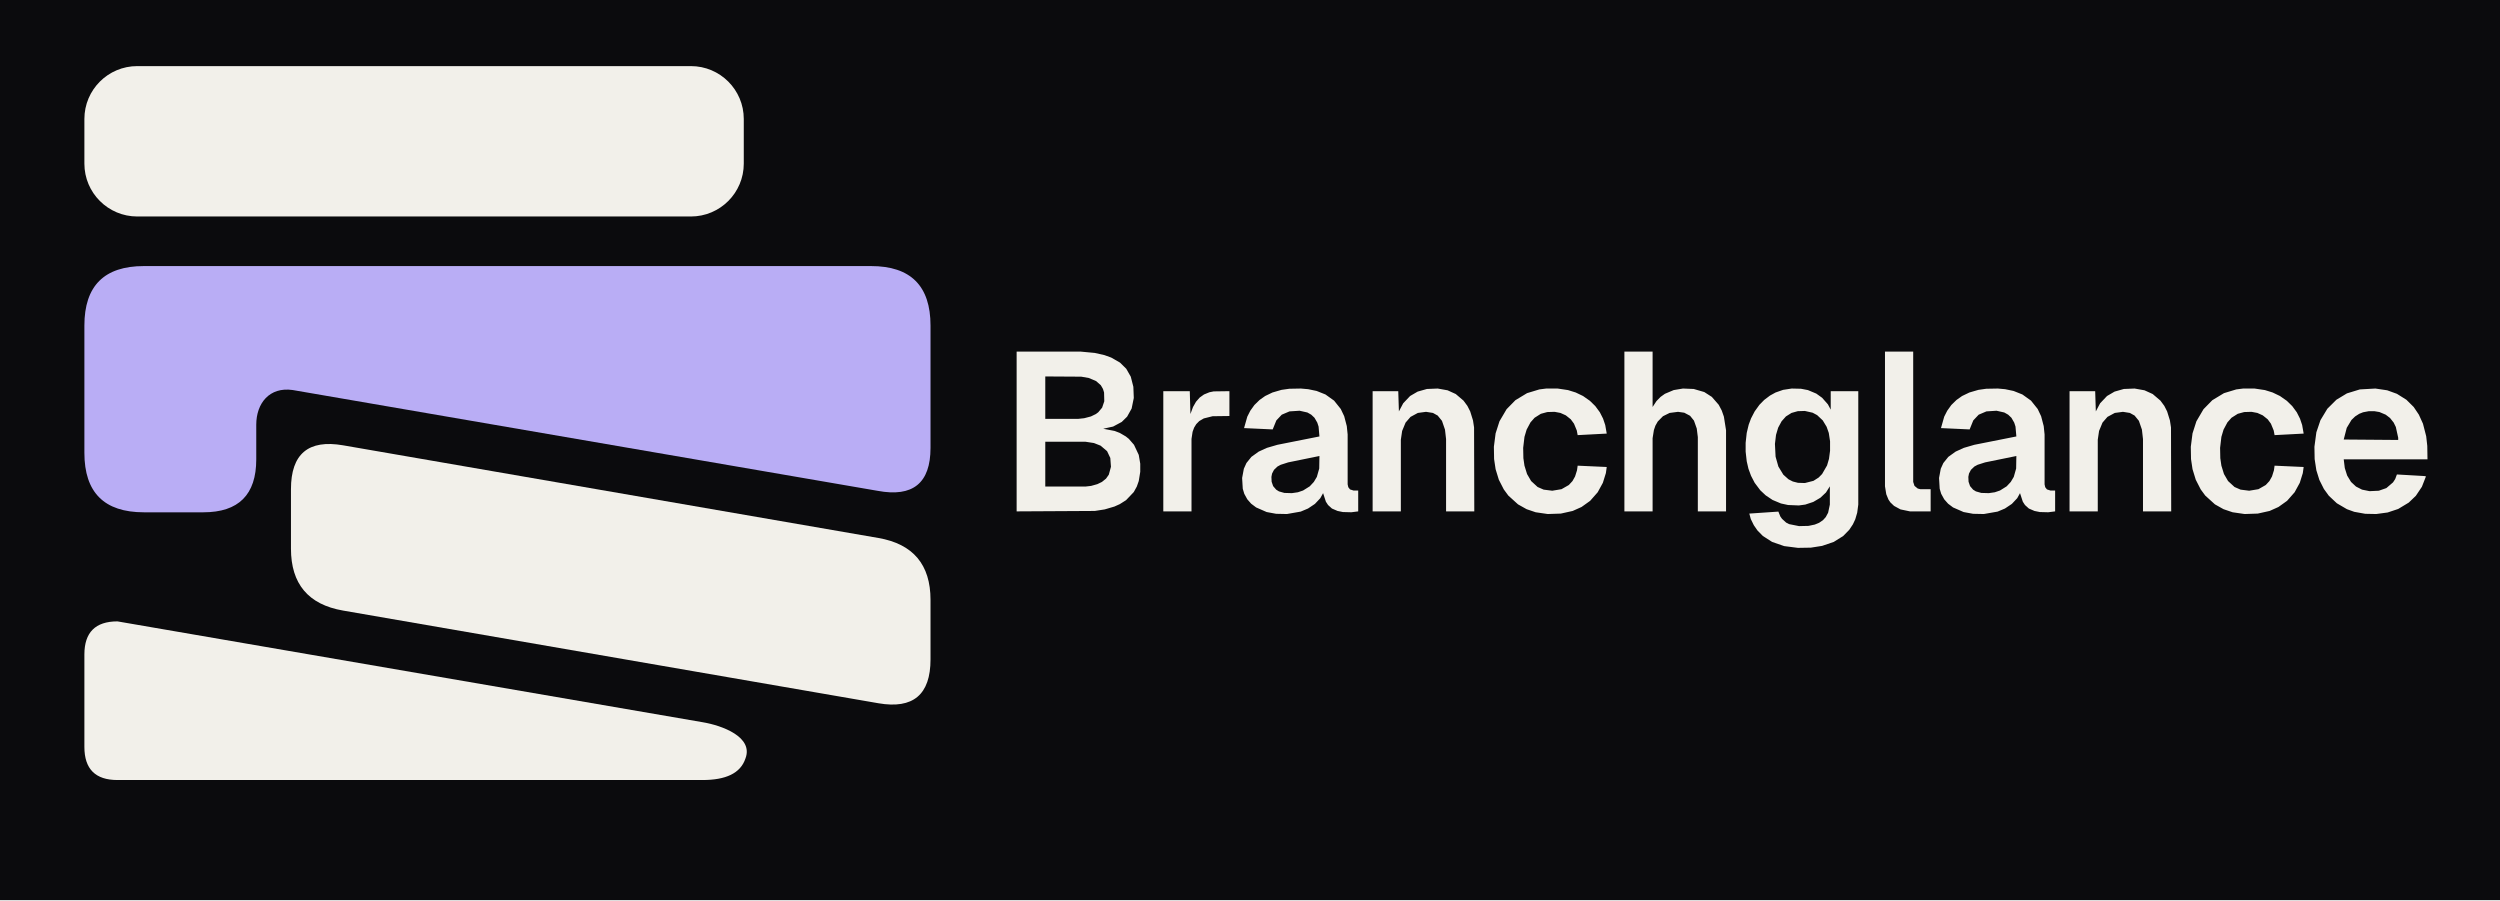
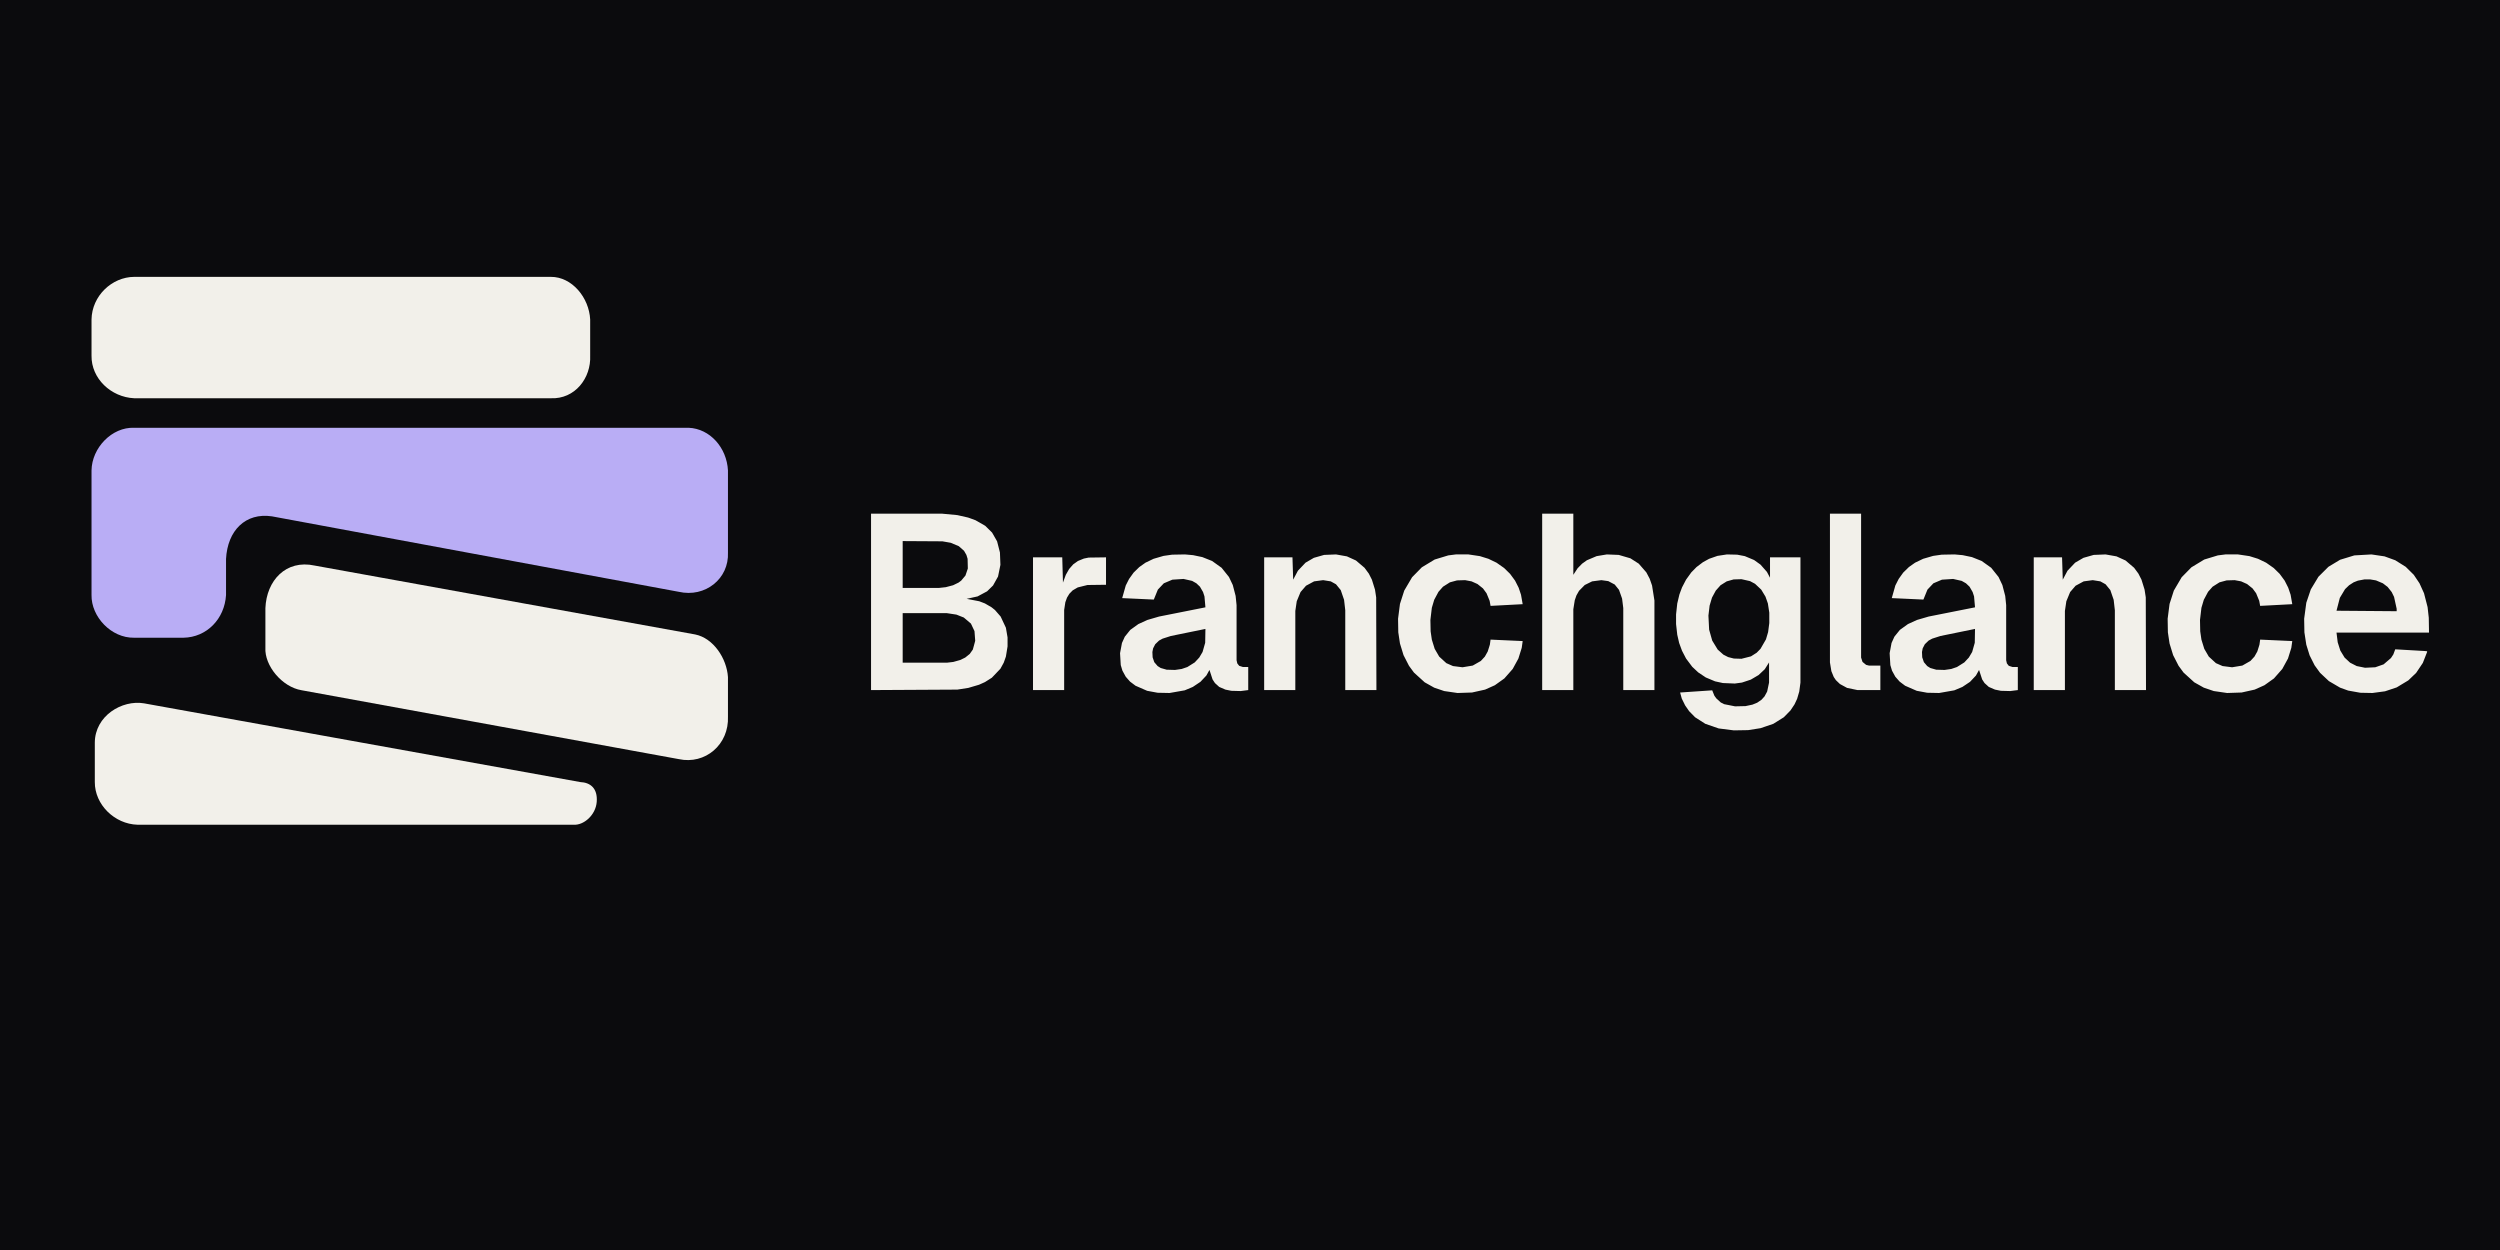
- <svg xmlns="http://www.w3.org/2000/svg" width="1422" height="512" viewBox="0 0 1422 512" role="img" aria-labelledby="title desc">
-   <rect width="100%" height="100%" fill="#0B0B0D" />
-   <g transform="translate(48 0) scale(0.94)">
-     <rect x="0" y="40" width="399" height="91" rx="32" fill="#F2F0EA" />
-     <path d="M36 161 H476 Q512 161 512 197 V271 Q512 303 480 297 L126 236 C112 234 104 244 104 257 V278 Q104 310 72 310 H36 Q0 310 0 274 V197 Q0 161 36 161 Z" fill="#B9ADF5" />
-     <path d="M125 296 Q125 264 156.53 269.46 L480.47 325.54 Q512 331 512 363 L512 399 Q512 431 480.47 425.54 L156.53 369.46 Q125 364 125 332 Z" fill="#F2F0EA" />
-     <path d="M20 376 L374 437 C386 439 405 446 400 459 C397 468 388 472 374 472 H20 Q0 472 0 452 V396 Q0 376 20 376 Z" fill="#F2F0EA" />
-   </g>
-   <g transform="translate(577.28 199) scale(0.5)">
-     <path d="M1.96 2 L74.97 2 L90.89 3.5 L101.92 6 L109.52 8.75 L119.56 14.5 L126.66 21.5 L131.81 30.5 L134.75 42 L135.24 54.75 L132.79 66.75 L127.64 76 L121.52 82 L111.72 87.25 L100.45 89.75 L113.44 92.25 L119.31 94.5 L126.17 98.5 L129.6 101.25 L135.48 108 L140.88 119.5 L142.59 129.5 L142.59 138.75 L140.88 149.25 L138.67 155.5 L135.24 161.75 L126.42 171 L119.31 175.5 L113.19 178.25 L102.16 181.5 L90.89 183.25 L1.96 183.75 Z M34.55 30.25 L34.55 78.5 L72.03 78.5 L78.89 77.75 L86.48 75.75 L92.12 73 L94.81 71 L99.22 65.75 L101.67 58.5 L101.43 48.5 L100.2 44.5 L97.75 40.25 L92.36 35.5 L84.03 32 L75.46 30.5 Z M34.55 104.5 L34.55 155.5 L80.36 155.5 L86.73 154.75 L93.83 152.75 L98.98 150.25 L103.64 146.5 L106.82 142 L109.27 133 L108.53 123 L104.86 115.25 L97.51 109 L89.91 106 L80.11 104.5 Z M168.81 47 L198.94 47 L199.67 73 L202.62 65 L206.04 59 L210.21 54.25 L215.11 50.75 L221.23 48.25 L226.13 47.25 L244.02 47 L244.02 75.25 L224.91 75.5 L214.87 78 L209.72 81 L206.29 84.5 L203.84 88.5 L202.12 93.25 L200.9 101.25 L200.9 183.75 L168.81 183.75 Z M258.48 145.75 L260.44 135.25 L263.38 128.75 L269.01 121.75 L277.34 115.75 L286.65 111.5 L298.65 108 L346.43 98.5 L345.45 87.25 L343.98 82.75 L340.8 77.25 L337.12 73.75 L332.71 71.25 L323.89 69.25 L312.38 70 L303.56 73.75 L297.43 80.25 L293.26 90.5 L260.68 89 L264.36 76 L267.78 69.25 L272.44 62.75 L278.32 57 L284.69 52.5 L293.02 48.5 L303.31 45.5 L312.13 44.25 L325.36 44 L333.69 44.75 L343.25 46.75 L353.29 50.75 L363.09 57.75 L370.69 67.25 L374.61 75.5 L377.55 86.75 L378.52 96.25 L378.52 153 L379.26 156.25 L381.22 158.75 L385.14 160 L390.53 160 L390.53 183.75 L382.69 184.75 L373.13 184.5 L367.01 183.25 L360.64 180.5 L356.23 176.5 L353.78 172.75 L350.59 163 L347.41 168.75 L341.28 175.25 L333.44 180.5 L325.12 184 L309.44 186.75 L297.19 186.5 L286.4 184.5 L274.4 179.25 L268.76 175 L264.36 170 L260.93 163.75 L259.21 158 Z M291.8 144.5 L292.04 150 L293.75 155 L297.19 159 L300.37 161 L306.5 162.75 L315.07 163 L321.93 162 L327.81 160 L335.4 155.25 L340.06 150.25 L343.49 144.5 L346.19 135 L346.43 120.75 L310.9 128 L302.33 130.75 L298.65 132.75 L294.74 136.5 L292.53 140.75 Z M406.94 47 L436.1 47 L436.83 70 L441.74 60.75 L449.57 52.5 L458.15 47.5 L468.69 44.5 L480.94 44 L492.2 46 L501.51 50.25 L510.33 57.75 L514.75 63.75 L517.93 70 L521.12 80.25 L522.34 88.25 L522.59 183.75 L490.49 183.75 L490.49 101.5 L489.26 90.75 L485.83 80.75 L480.94 74.75 L475.55 71.75 L467.7 70.5 L458.39 71.75 L450.06 76.25 L444.43 82.75 L440.51 92.25 L439.04 102.25 L439.04 183.75 L406.94 183.75 Z M544.88 110.25 L546.84 95 L551.25 81.25 L559.34 67.5 L569.38 57.25 L582.61 49.25 L596.58 45 L604.41 44 L617.4 44 L629.16 45.75 L637.98 48.5 L646.31 52.5 L654.15 58 L660.27 64 L665.42 71 L669.1 78.25 L671.54 85.5 L673.26 95.25 L640.18 97 L639.21 91.75 L636.02 84 L632.35 79 L626.71 74.5 L620.59 71.75 L613.97 70.5 L605.64 70.75 L598.29 72.75 L591.18 77.25 L586.53 82.5 L582.12 90.75 L579.67 99 L578.2 111.5 L578.44 123.25 L579.67 131.75 L582.61 141.25 L587.26 149.25 L594.62 156 L601.48 159 L611.27 160.25 L621.81 158.5 L630.14 153.75 L634.3 149.25 L637.25 144 L639.45 137 L640.18 131.75 L673.26 133.25 L672.28 140.25 L668.85 151.25 L662.97 162 L654.39 171.75 L644.6 178.75 L634.55 183.25 L621.08 186.25 L606.13 186.75 L592.41 184.75 L582.12 181.25 L572.32 175.75 L561.29 165.75 L556.15 158.75 L550.51 147.75 L546.84 135.75 L545.12 124.25 Z M693.35 2 L725.44 2 L725.44 65 L729.86 58.25 L734.51 53.5 L739.41 50 L749.46 45.75 L759.99 44 L772.24 44.5 L784.25 48 L792.82 53.5 L800.66 62.5 L804.09 69 L806.54 76 L808.99 91.5 L808.99 183.75 L776.89 183.75 L776.89 99.25 L775.67 89.5 L772.49 80.5 L768.07 75 L761.46 71.5 L754.36 70.5 L744.8 71.75 L737.21 75.5 L731.32 81.5 L728.63 86.25 L726.91 91.25 L725.44 100.5 L725.44 183.75 L693.35 183.75 Z M831.28 105.75 L832.51 94.5 L834.72 85.25 L837.41 78 L841.57 70 L846.97 62.5 L852.36 57 L858.97 52 L865.34 48.5 L873.91 45.5 L883.72 44 L894.25 44.25 L902.09 45.75 L911.64 49.75 L918.26 54.5 L924.88 62 L928.06 68 L928.06 47 L959.42 47 L959.42 176 L958.19 185.25 L955.99 192.75 L953.29 198.5 L949.13 204.75 L942.27 211.75 L931.49 218.5 L918.26 223 L905.52 225 L890.82 225.25 L875.14 223.25 L861.42 218.5 L850.88 211.75 L844.76 205.5 L840.6 199.5 L837.16 192.5 L835.45 186.25 L868.52 184 L870.73 189.5 L872.69 192.25 L877.35 196.5 L880.77 198.25 L892.04 200.5 L902.82 200.25 L909.93 198.75 L914.83 196.75 L919.24 193.75 L922.42 190.25 L925.12 185.25 L927.08 176 L927.08 155.25 L922.67 162.25 L916.3 168.25 L908.22 173 L899.15 176 L891.8 177 L879.55 176.5 L871.47 174.75 L861.91 170.75 L854.07 165.5 L847.94 159.75 L841.57 151.25 L837.41 143.25 L834.47 135.25 L832.51 126.75 L831.28 115.75 Z M864.61 107 L865.34 121.5 L868.52 132.75 L874.16 142 L880.04 147.25 L884.94 149.75 L890.82 151.25 L898.66 151.5 L908.46 149 L914.34 145.25 L918.26 141.25 L923.89 131.5 L926.1 124 L927.32 114.75 L927.32 104 L925.86 94.5 L923.4 87.5 L919 80.25 L912.62 74.25 L907.48 71.5 L898.66 69.5 L890.57 69.75 L883.47 71.75 L877.1 75.75 L872.2 81.25 L868.28 88.5 L865.83 96.75 Z M989.8 2 L1021.89 2 L1021.89 150.25 L1023.37 154.75 L1027.04 157.75 L1029.98 158.5 L1041.74 158.5 L1041.74 183.75 L1018.22 183.75 L1007.44 181.5 L1000.09 177.5 L995.92 173.5 L993.72 170.25 L991.27 164.25 L989.8 155.25 Z M1051.3 145.75 L1053.25 135.25 L1056.19 128.75 L1061.83 121.75 L1070.16 115.75 L1079.47 111.5 L1091.47 108 L1139.25 98.5 L1138.27 87.25 L1136.8 82.75 L1133.62 77.25 L1129.94 73.75 L1125.53 71.25 L1116.71 69.25 L1105.19 70 L1096.38 73.75 L1090.25 80.25 L1086.09 90.5 L1053.5 89 L1057.17 76 L1060.61 69.25 L1065.26 62.75 L1071.14 57 L1077.51 52.5 L1085.84 48.5 L1096.13 45.5 L1104.95 44.25 L1118.18 44 L1126.51 44.75 L1136.07 46.75 L1146.11 50.75 L1155.91 57.75 L1163.5 67.25 L1167.42 75.5 L1170.37 86.75 L1171.35 96.25 L1171.35 153 L1172.08 156.25 L1174.04 158.75 L1177.96 160 L1183.35 160 L1183.35 183.75 L1175.51 184.75 L1165.95 184.5 L1159.83 183.25 L1153.46 180.5 L1149.05 176.5 L1146.6 172.75 L1143.41 163 L1140.23 168.75 L1134.11 175.25 L1126.26 180.5 L1117.93 184 L1102.25 186.75 L1090 186.5 L1079.22 184.5 L1067.22 179.25 L1061.59 175 L1057.17 170 L1053.74 163.75 L1052.03 158 Z M1084.62 144.5 L1084.86 150 L1086.58 155 L1090 159 L1093.19 161 L1099.32 162.75 L1107.89 163 L1114.75 162 L1120.63 160 L1128.22 155.25 L1132.88 150.25 L1136.31 144.5 L1139 135 L1139.25 120.75 L1103.72 128 L1095.15 130.75 L1091.47 132.75 L1087.56 136.5 L1085.35 140.75 Z M1199.76 47 L1228.92 47 L1229.65 70 L1234.56 60.75 L1242.39 52.5 L1250.97 47.5 L1261.5 44.5 L1273.75 44 L1285.02 46 L1294.34 50.25 L1303.15 57.75 L1307.57 63.75 L1310.75 70 L1313.93 80.25 L1315.16 88.25 L1315.4 183.75 L1283.31 183.75 L1283.31 101.5 L1282.09 90.75 L1278.65 80.75 L1273.75 74.75 L1268.37 71.75 L1260.52 70.5 L1251.21 71.75 L1242.88 76.25 L1237.25 82.75 L1233.33 92.25 L1231.86 102.25 L1231.86 183.75 L1199.76 183.75 Z M1337.7 110.25 L1339.66 95 L1344.07 81.25 L1352.15 67.5 L1362.2 57.25 L1375.43 49.25 L1389.39 45 L1397.23 44 L1410.22 44 L1421.98 45.75 L1430.8 48.5 L1439.13 52.5 L1446.97 58 L1453.1 64 L1458.24 71 L1461.91 78.25 L1464.37 85.5 L1466.08 95.25 L1433 97 L1432.02 91.75 L1428.84 84 L1425.16 79 L1419.53 74.5 L1413.4 71.75 L1406.79 70.5 L1398.46 70.75 L1391.11 72.75 L1384 77.25 L1379.35 82.5 L1374.94 90.75 L1372.49 99 L1371.02 111.5 L1371.26 123.25 L1372.49 131.75 L1375.43 141.25 L1380.09 149.25 L1387.43 156 L1394.3 159 L1404.1 160.25 L1414.63 158.5 L1422.96 153.75 L1427.12 149.25 L1430.07 144 L1432.27 137 L1433 131.75 L1466.08 133.25 L1465.1 140.25 L1461.67 151.25 L1455.79 162 L1447.21 171.75 L1437.41 178.75 L1427.37 183.25 L1413.89 186.25 L1398.95 186.75 L1385.23 184.75 L1374.94 181.25 L1365.14 175.75 L1354.12 165.75 L1348.97 158.75 L1343.34 147.75 L1339.66 135.75 L1337.94 124.25 Z M1478.33 110.25 L1480.54 93.75 L1485.19 80 L1493.03 67 L1503.32 56.75 L1515.33 49.5 L1530.02 45 L1547.66 44 L1561.14 46 L1572.16 50 L1582.94 56.75 L1591.27 65 L1597.15 73.75 L1601.81 84 L1605.48 98.25 L1606.71 109.25 L1606.95 124.5 L1511.65 124.5 L1512.88 134.5 L1515.57 143 L1519.98 150.25 L1525.62 155.5 L1532.47 159 L1541.05 160.75 L1551.59 160.25 L1560.16 157.25 L1567.75 150.75 L1570.2 147 L1572.16 141.75 L1602.55 143.5 L1604.99 143.75 L1604.99 144.5 L1600.59 155.75 L1593.72 166 L1585.64 173.75 L1573.63 181 L1561.63 185 L1548.64 186.75 L1536.15 186.5 L1523.65 184.25 L1515.33 181.25 L1503.81 174.5 L1494.74 166 L1489.11 158.25 L1483.96 148 L1480.54 137 L1478.58 124.25 Z M1511.65 102 L1573.63 102.5 L1573.63 100 L1570.94 87.75 L1568.49 82.75 L1564.33 77.5 L1559.42 73.75 L1552.32 70.75 L1546.44 69.75 L1540.32 69.75 L1533.7 71 L1529.29 72.75 L1524.63 75.75 L1520.47 79.75 L1515.08 88.75 Z" fill="#F2F0EA" fill-rule="evenodd" />
-   </g>
+ <svg xmlns="http://www.w3.org/2000/svg" viewBox="0 0 1280 640" width="1280" height="640" role="img">
+   <rect x="0" y="0" width="1280" height="640" fill="#0B0B0D" />
+   <svg x="45" y="140" width="330" height="284.273" viewBox="0 0 196.469 169.245">
+     <g transform="translate(-401.8915 585.0452) scale(1 -1)" fill="#000000" stroke="none">
+       <path d="M416 584 H543 C549.463 584.045 554.683 577.646 555 571 V560 C555.317 553.178 550.374 546.676 543 547 H416 C408.963 547.324 402.892 552.985 403 560 V571 C403.108 578.191 409.2 583.955 416 584 Z" fill="#F2F0EA" />
+       <path d="M416 538 H585 C591.507 537.744 596.639 531.947 597 525 V500 C597.361 491.975 590.056 486.154 582 488 L458 511 C449.942 512.198 444.444 506.686 444 498 V487 C443.556 479.734 438.136 474.12 431 474 H416 C408.963 473.88 402.892 480.428 403 487 V525 C403.108 531.89 409.2 538.256 416 538 Z" fill="#B9ADF5" />
+       <path d="M471 496 L587 475 C592.571 473.88 596.639 467.682 597 462 V450 C597.361 441.416 590.056 435.245 582 437 L467 458 C461.118 458.979 455.672 465.459 456 471 V483 C456.328 491.443 462.255 497.896 471 496 Z" fill="#F2F0EA" />
+       <path d="M419 454 L552 430 C555.033 429.867 557.3 428.133 557 424 C556.7 419.867 552.967 416.8 550 417 H417 C410.033 417.2 403.967 423.133 404 430 V442 C404.033 450.2 412.3 455.133 419 454 Z" fill="#F2F0EA" />
+     </g>
+   </svg>
+   <path d="M1.96 2 L74.97 2 L90.89 3.5 L101.92 6 L109.52 8.75 L119.56 14.5 L126.66 21.5 L131.81 30.5 L134.75 42 L135.24 54.75 L132.79 66.75 L127.64 76 L121.52 82 L111.72 87.25 L100.45 89.75 L113.44 92.25 L119.31 94.5 L126.17 98.5 L129.6 101.25 L135.48 108 L140.88 119.5 L142.59 129.5 L142.59 138.75 L140.88 149.25 L138.67 155.5 L135.24 161.75 L126.42 171 L119.31 175.5 L113.19 178.25 L102.16 181.5 L90.89 183.25 L1.96 183.75 Z M34.55 30.25 L34.55 78.5 L72.03 78.5 L78.89 77.75 L86.48 75.75 L92.12 73 L94.81 71 L99.22 65.75 L101.67 58.5 L101.43 48.5 L100.2 44.5 L97.75 40.25 L92.36 35.5 L84.03 32 L75.46 30.5 Z M34.55 104.5 L34.55 155.5 L80.36 155.5 L86.73 154.75 L93.83 152.75 L98.98 150.25 L103.64 146.5 L106.82 142 L109.27 133 L108.53 123 L104.86 115.25 L97.51 109 L89.91 106 L80.11 104.5 Z M168.81 47 L198.94 47 L199.67 73 L202.62 65 L206.04 59 L210.21 54.25 L215.11 50.75 L221.23 48.25 L226.13 47.25 L244.02 47 L244.02 75.25 L224.91 75.5 L214.87 78 L209.72 81 L206.29 84.5 L203.84 88.5 L202.12 93.25 L200.9 101.25 L200.9 183.75 L168.81 183.75 Z M258.48 145.75 L260.44 135.25 L263.38 128.75 L269.01 121.75 L277.34 115.75 L286.65 111.5 L298.65 108 L346.43 98.5 L345.45 87.25 L343.98 82.75 L340.8 77.25 L337.12 73.75 L332.71 71.25 L323.89 69.25 L312.38 70 L303.56 73.75 L297.43 80.25 L293.26 90.5 L260.68 89 L264.36 76 L267.78 69.25 L272.44 62.75 L278.32 57 L284.69 52.5 L293.02 48.5 L303.31 45.5 L312.13 44.25 L325.36 44 L333.69 44.75 L343.25 46.75 L353.29 50.75 L363.09 57.75 L370.69 67.25 L374.61 75.5 L377.55 86.75 L378.52 96.25 L378.52 153 L379.26 156.25 L381.22 158.75 L385.14 160 L390.53 160 L390.53 183.75 L382.69 184.75 L373.13 184.5 L367.01 183.25 L360.64 180.5 L356.23 176.5 L353.78 172.75 L350.59 163 L347.41 168.75 L341.28 175.25 L333.44 180.5 L325.12 184 L309.44 186.75 L297.19 186.5 L286.4 184.5 L274.4 179.25 L268.76 175 L264.36 170 L260.93 163.75 L259.21 158 Z M291.8 144.5 L292.04 150 L293.75 155 L297.19 159 L300.37 161 L306.5 162.75 L315.07 163 L321.93 162 L327.81 160 L335.4 155.25 L340.06 150.25 L343.49 144.5 L346.19 135 L346.43 120.75 L310.9 128 L302.33 130.75 L298.65 132.75 L294.74 136.5 L292.53 140.75 Z M406.94 47 L436.1 47 L436.83 70 L441.74 60.75 L449.57 52.5 L458.15 47.5 L468.69 44.5 L480.94 44 L492.2 46 L501.51 50.25 L510.33 57.75 L514.75 63.75 L517.93 70 L521.12 80.25 L522.34 88.25 L522.59 183.75 L490.49 183.75 L490.49 101.5 L489.26 90.75 L485.83 80.75 L480.94 74.75 L475.55 71.75 L467.7 70.5 L458.39 71.75 L450.06 76.25 L444.43 82.75 L440.51 92.25 L439.04 102.25 L439.04 183.75 L406.94 183.75 Z M544.88 110.25 L546.84 95 L551.25 81.25 L559.34 67.5 L569.38 57.25 L582.61 49.25 L596.58 45 L604.41 44 L617.4 44 L629.16 45.75 L637.98 48.5 L646.31 52.5 L654.15 58 L660.27 64 L665.42 71 L669.1 78.25 L671.54 85.5 L673.26 95.25 L640.18 97 L639.21 91.75 L636.02 84 L632.35 79 L626.71 74.5 L620.59 71.75 L613.97 70.5 L605.64 70.75 L598.29 72.75 L591.18 77.25 L586.53 82.5 L582.12 90.75 L579.67 99 L578.2 111.5 L578.44 123.25 L579.67 131.75 L582.61 141.25 L587.26 149.25 L594.62 156 L601.48 159 L611.27 160.25 L621.81 158.5 L630.14 153.75 L634.3 149.25 L637.25 144 L639.45 137 L640.18 131.75 L673.26 133.25 L672.28 140.25 L668.85 151.25 L662.97 162 L654.39 171.75 L644.6 178.75 L634.55 183.25 L621.08 186.25 L606.13 186.75 L592.41 184.75 L582.12 181.25 L572.32 175.75 L561.29 165.75 L556.15 158.75 L550.51 147.75 L546.84 135.75 L545.12 124.25 Z M693.35 2 L725.44 2 L725.44 65 L729.86 58.25 L734.51 53.5 L739.41 50 L749.46 45.75 L759.99 44 L772.24 44.5 L784.25 48 L792.82 53.5 L800.66 62.5 L804.09 69 L806.54 76 L808.99 91.5 L808.99 183.75 L776.89 183.75 L776.89 99.25 L775.67 89.5 L772.49 80.5 L768.07 75 L761.46 71.5 L754.36 70.5 L744.8 71.75 L737.21 75.5 L731.32 81.5 L728.63 86.25 L726.91 91.25 L725.44 100.5 L725.44 183.75 L693.35 183.75 Z M831.28 105.75 L832.51 94.5 L834.72 85.25 L837.41 78 L841.57 70 L846.97 62.5 L852.36 57 L858.97 52 L865.34 48.5 L873.91 45.5 L883.72 44 L894.25 44.25 L902.09 45.75 L911.64 49.75 L918.26 54.5 L924.88 62 L928.06 68 L928.06 47 L959.42 47 L959.42 176 L958.19 185.25 L955.99 192.75 L953.29 198.5 L949.13 204.75 L942.27 211.75 L931.49 218.5 L918.26 223 L905.52 225 L890.82 225.25 L875.14 223.25 L861.42 218.5 L850.88 211.75 L844.76 205.5 L840.6 199.5 L837.16 192.5 L835.45 186.25 L868.52 184 L870.73 189.5 L872.69 192.25 L877.35 196.5 L880.77 198.25 L892.04 200.5 L902.82 200.25 L909.93 198.75 L914.83 196.75 L919.24 193.75 L922.42 190.25 L925.12 185.25 L927.08 176 L927.08 155.25 L922.67 162.25 L916.3 168.25 L908.22 173 L899.15 176 L891.8 177 L879.55 176.5 L871.47 174.75 L861.91 170.75 L854.07 165.5 L847.94 159.75 L841.57 151.25 L837.41 143.25 L834.47 135.25 L832.51 126.75 L831.28 115.75 Z M864.61 107 L865.34 121.5 L868.52 132.75 L874.16 142 L880.04 147.25 L884.94 149.75 L890.82 151.25 L898.66 151.5 L908.46 149 L914.34 145.25 L918.26 141.25 L923.89 131.5 L926.1 124 L927.32 114.75 L927.32 104 L925.86 94.5 L923.4 87.5 L919 80.25 L912.62 74.25 L907.48 71.5 L898.66 69.5 L890.57 69.75 L883.47 71.75 L877.1 75.75 L872.2 81.25 L868.28 88.5 L865.83 96.75 Z M989.8 2 L1021.89 2 L1021.89 150.25 L1023.37 154.75 L1027.04 157.75 L1029.98 158.5 L1041.74 158.5 L1041.74 183.75 L1018.22 183.75 L1007.44 181.5 L1000.09 177.5 L995.92 173.5 L993.72 170.25 L991.27 164.25 L989.8 155.25 Z M1051.3 145.75 L1053.25 135.25 L1056.19 128.75 L1061.83 121.75 L1070.16 115.75 L1079.47 111.5 L1091.47 108 L1139.25 98.5 L1138.27 87.25 L1136.8 82.75 L1133.62 77.25 L1129.94 73.75 L1125.53 71.25 L1116.71 69.25 L1105.19 70 L1096.38 73.75 L1090.25 80.25 L1086.09 90.5 L1053.5 89 L1057.17 76 L1060.61 69.25 L1065.26 62.75 L1071.14 57 L1077.51 52.5 L1085.84 48.5 L1096.13 45.5 L1104.95 44.25 L1118.18 44 L1126.51 44.75 L1136.07 46.75 L1146.11 50.75 L1155.91 57.75 L1163.5 67.25 L1167.42 75.5 L1170.37 86.75 L1171.35 96.25 L1171.35 153 L1172.08 156.25 L1174.04 158.75 L1177.96 160 L1183.35 160 L1183.35 183.75 L1175.51 184.75 L1165.95 184.5 L1159.83 183.25 L1153.46 180.5 L1149.05 176.5 L1146.6 172.75 L1143.41 163 L1140.23 168.75 L1134.11 175.25 L1126.26 180.5 L1117.93 184 L1102.25 186.75 L1090 186.5 L1079.22 184.5 L1067.22 179.25 L1061.59 175 L1057.17 170 L1053.74 163.75 L1052.03 158 Z M1084.62 144.5 L1084.86 150 L1086.58 155 L1090 159 L1093.19 161 L1099.32 162.75 L1107.89 163 L1114.75 162 L1120.63 160 L1128.22 155.25 L1132.88 150.25 L1136.31 144.5 L1139 135 L1139.25 120.75 L1103.72 128 L1095.15 130.75 L1091.47 132.75 L1087.56 136.5 L1085.35 140.75 Z M1199.76 47 L1228.92 47 L1229.65 70 L1234.56 60.75 L1242.39 52.5 L1250.97 47.5 L1261.5 44.5 L1273.75 44 L1285.02 46 L1294.34 50.25 L1303.15 57.75 L1307.57 63.75 L1310.75 70 L1313.93 80.25 L1315.16 88.25 L1315.4 183.75 L1283.31 183.75 L1283.31 101.5 L1282.09 90.75 L1278.65 80.75 L1273.75 74.75 L1268.37 71.75 L1260.52 70.5 L1251.21 71.75 L1242.88 76.25 L1237.25 82.75 L1233.33 92.25 L1231.86 102.25 L1231.86 183.75 L1199.76 183.75 Z M1337.7 110.25 L1339.66 95 L1344.07 81.25 L1352.15 67.5 L1362.2 57.25 L1375.43 49.25 L1389.39 45 L1397.23 44 L1410.22 44 L1421.98 45.75 L1430.8 48.5 L1439.13 52.5 L1446.97 58 L1453.1 64 L1458.24 71 L1461.91 78.25 L1464.37 85.5 L1466.08 95.25 L1433 97 L1432.02 91.75 L1428.84 84 L1425.16 79 L1419.53 74.5 L1413.4 71.75 L1406.79 70.5 L1398.46 70.75 L1391.11 72.75 L1384 77.25 L1379.35 82.5 L1374.94 90.75 L1372.49 99 L1371.02 111.5 L1371.26 123.25 L1372.49 131.75 L1375.43 141.25 L1380.09 149.25 L1387.43 156 L1394.3 159 L1404.1 160.25 L1414.63 158.5 L1422.96 153.75 L1427.12 149.25 L1430.07 144 L1432.27 137 L1433 131.75 L1466.08 133.25 L1465.1 140.25 L1461.67 151.25 L1455.79 162 L1447.21 171.75 L1437.41 178.75 L1427.37 183.25 L1413.89 186.25 L1398.95 186.75 L1385.23 184.75 L1374.94 181.25 L1365.14 175.75 L1354.12 165.75 L1348.97 158.75 L1343.34 147.75 L1339.66 135.75 L1337.94 124.25 Z M1478.33 110.25 L1480.54 93.75 L1485.19 80 L1493.03 67 L1503.32 56.75 L1515.33 49.5 L1530.02 45 L1547.66 44 L1561.14 46 L1572.16 50 L1582.94 56.75 L1591.27 65 L1597.15 73.75 L1601.81 84 L1605.48 98.25 L1606.71 109.25 L1606.95 124.5 L1511.65 124.5 L1512.88 134.5 L1515.57 143 L1519.98 150.25 L1525.62 155.5 L1532.47 159 L1541.05 160.75 L1551.59 160.25 L1560.16 157.25 L1567.75 150.75 L1570.2 147 L1572.16 141.75 L1602.55 143.5 L1604.99 143.75 L1604.99 144.5 L1600.59 155.75 L1593.72 166 L1585.64 173.75 L1573.63 181 L1561.63 185 L1548.64 186.75 L1536.15 186.5 L1523.65 184.25 L1515.33 181.25 L1503.81 174.5 L1494.74 166 L1489.11 158.25 L1483.96 148 L1480.54 137 L1478.58 124.25 Z M1511.65 102 L1573.63 102.5 L1573.63 100 L1570.94 87.75 L1568.49 82.75 L1564.33 77.5 L1559.42 73.75 L1552.32 70.75 L1546.44 69.75 L1540.32 69.75 L1533.7 71 L1529.29 72.75 L1524.63 75.75 L1520.47 79.75 L1515.08 88.75 Z" fill="#F2F0EA" fill-rule="evenodd" transform="translate(445 262) scale(0.497)" />
</svg>
